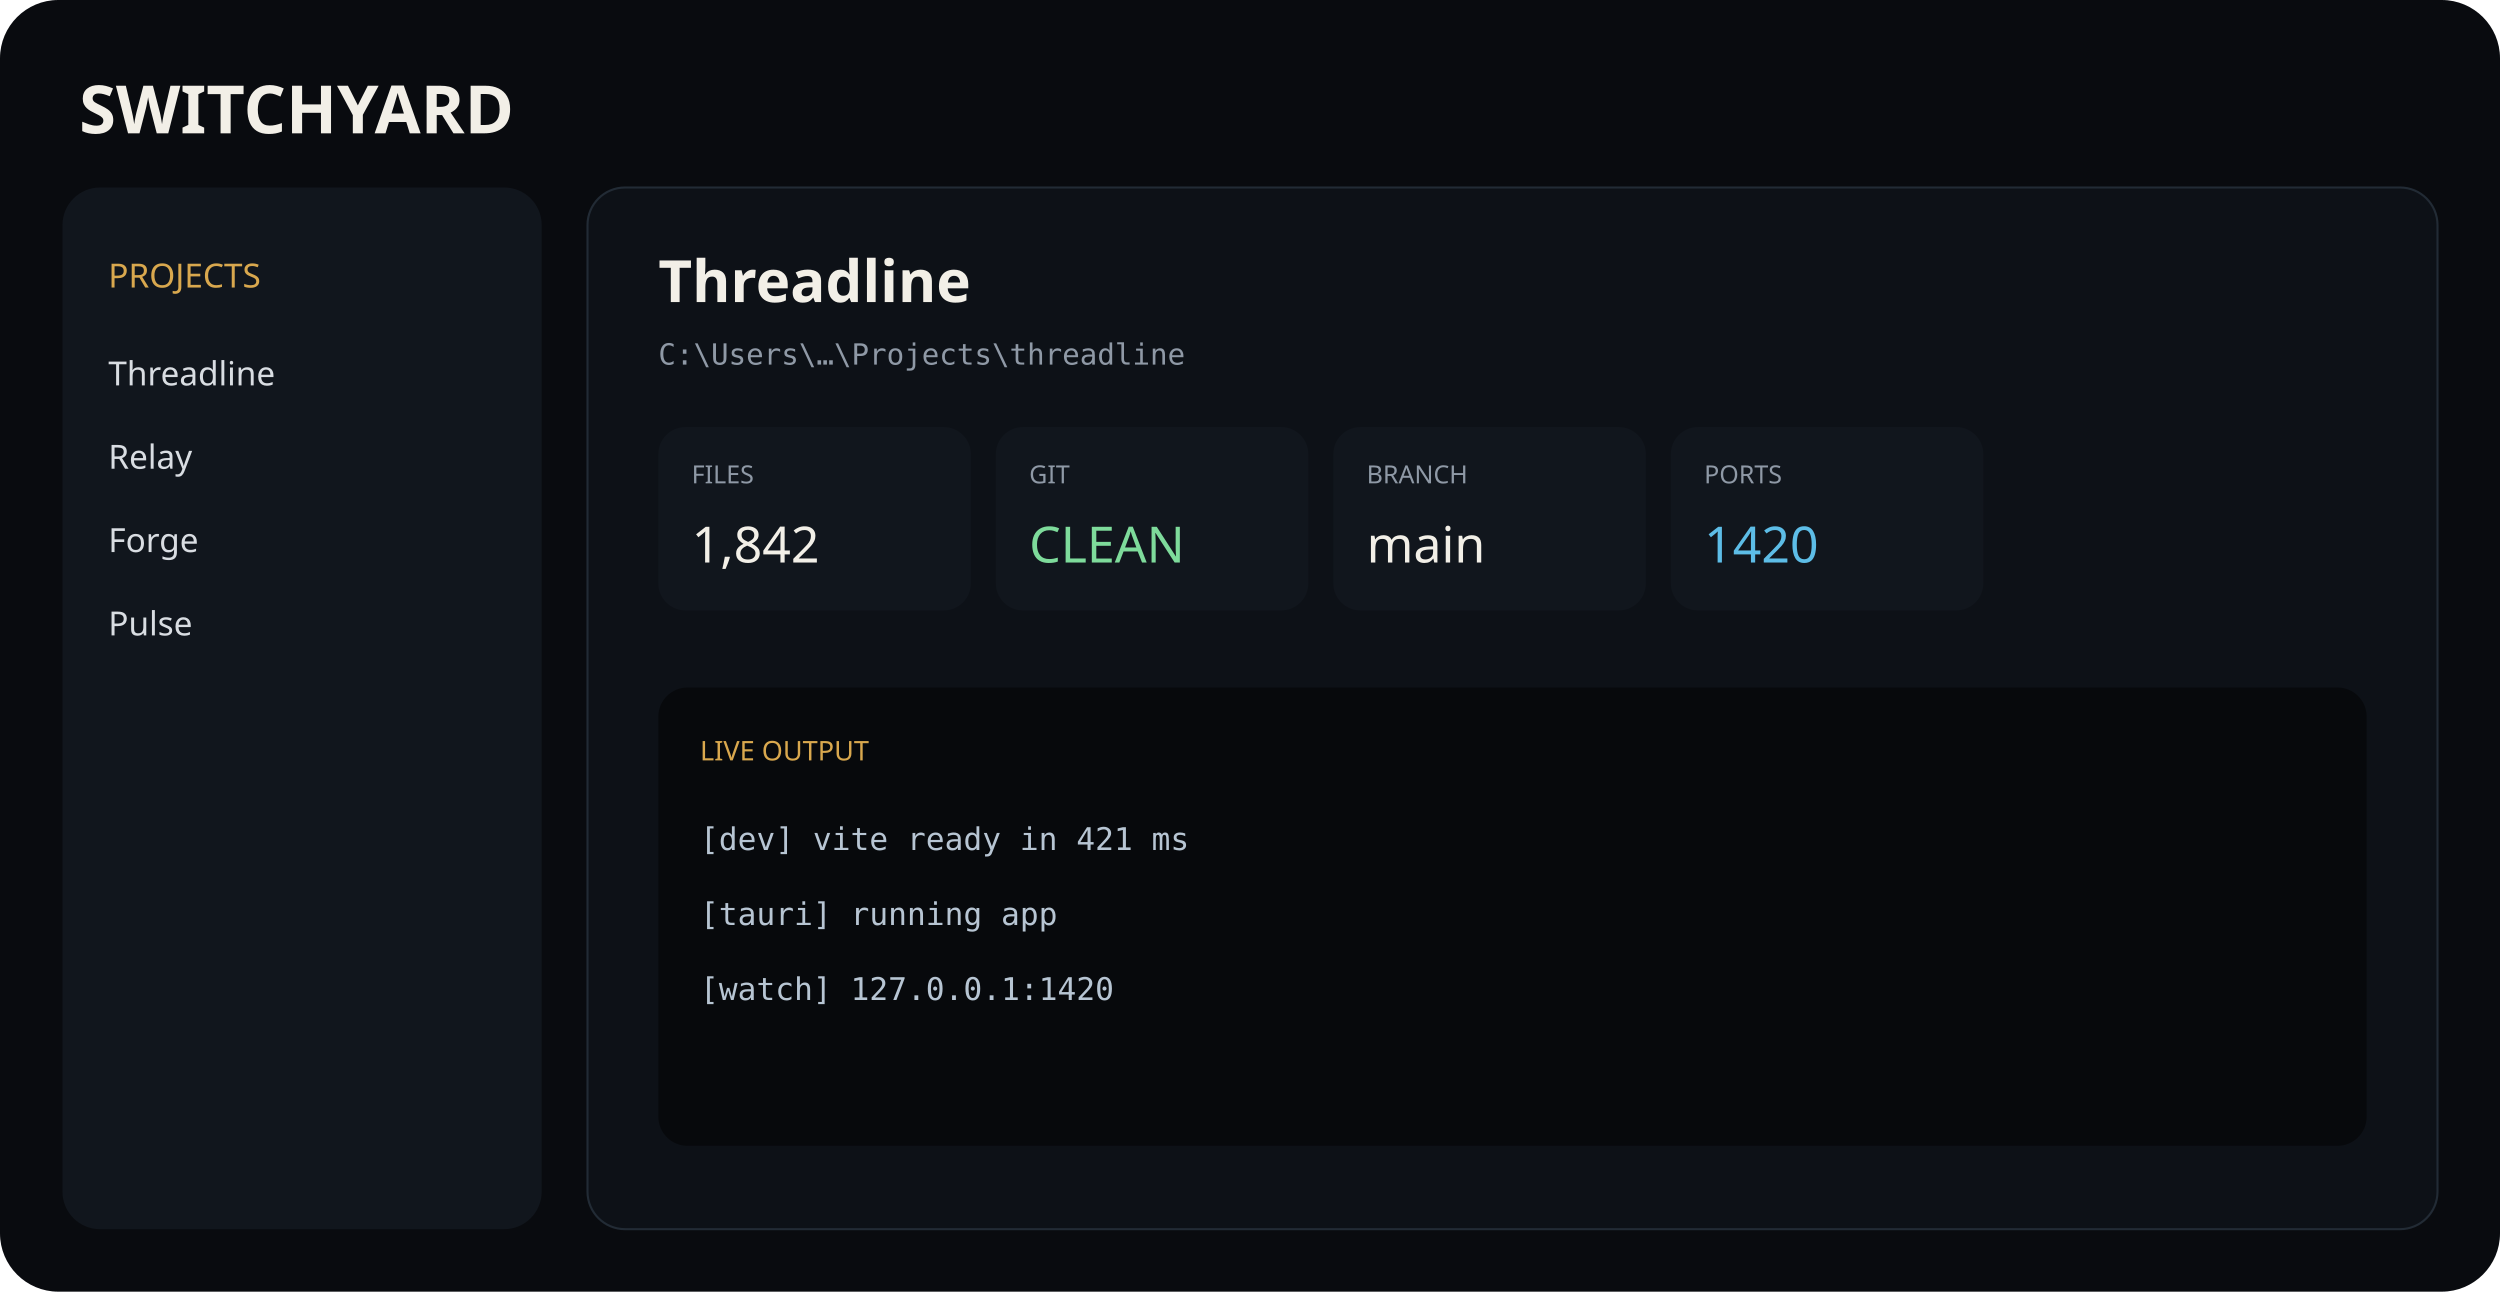
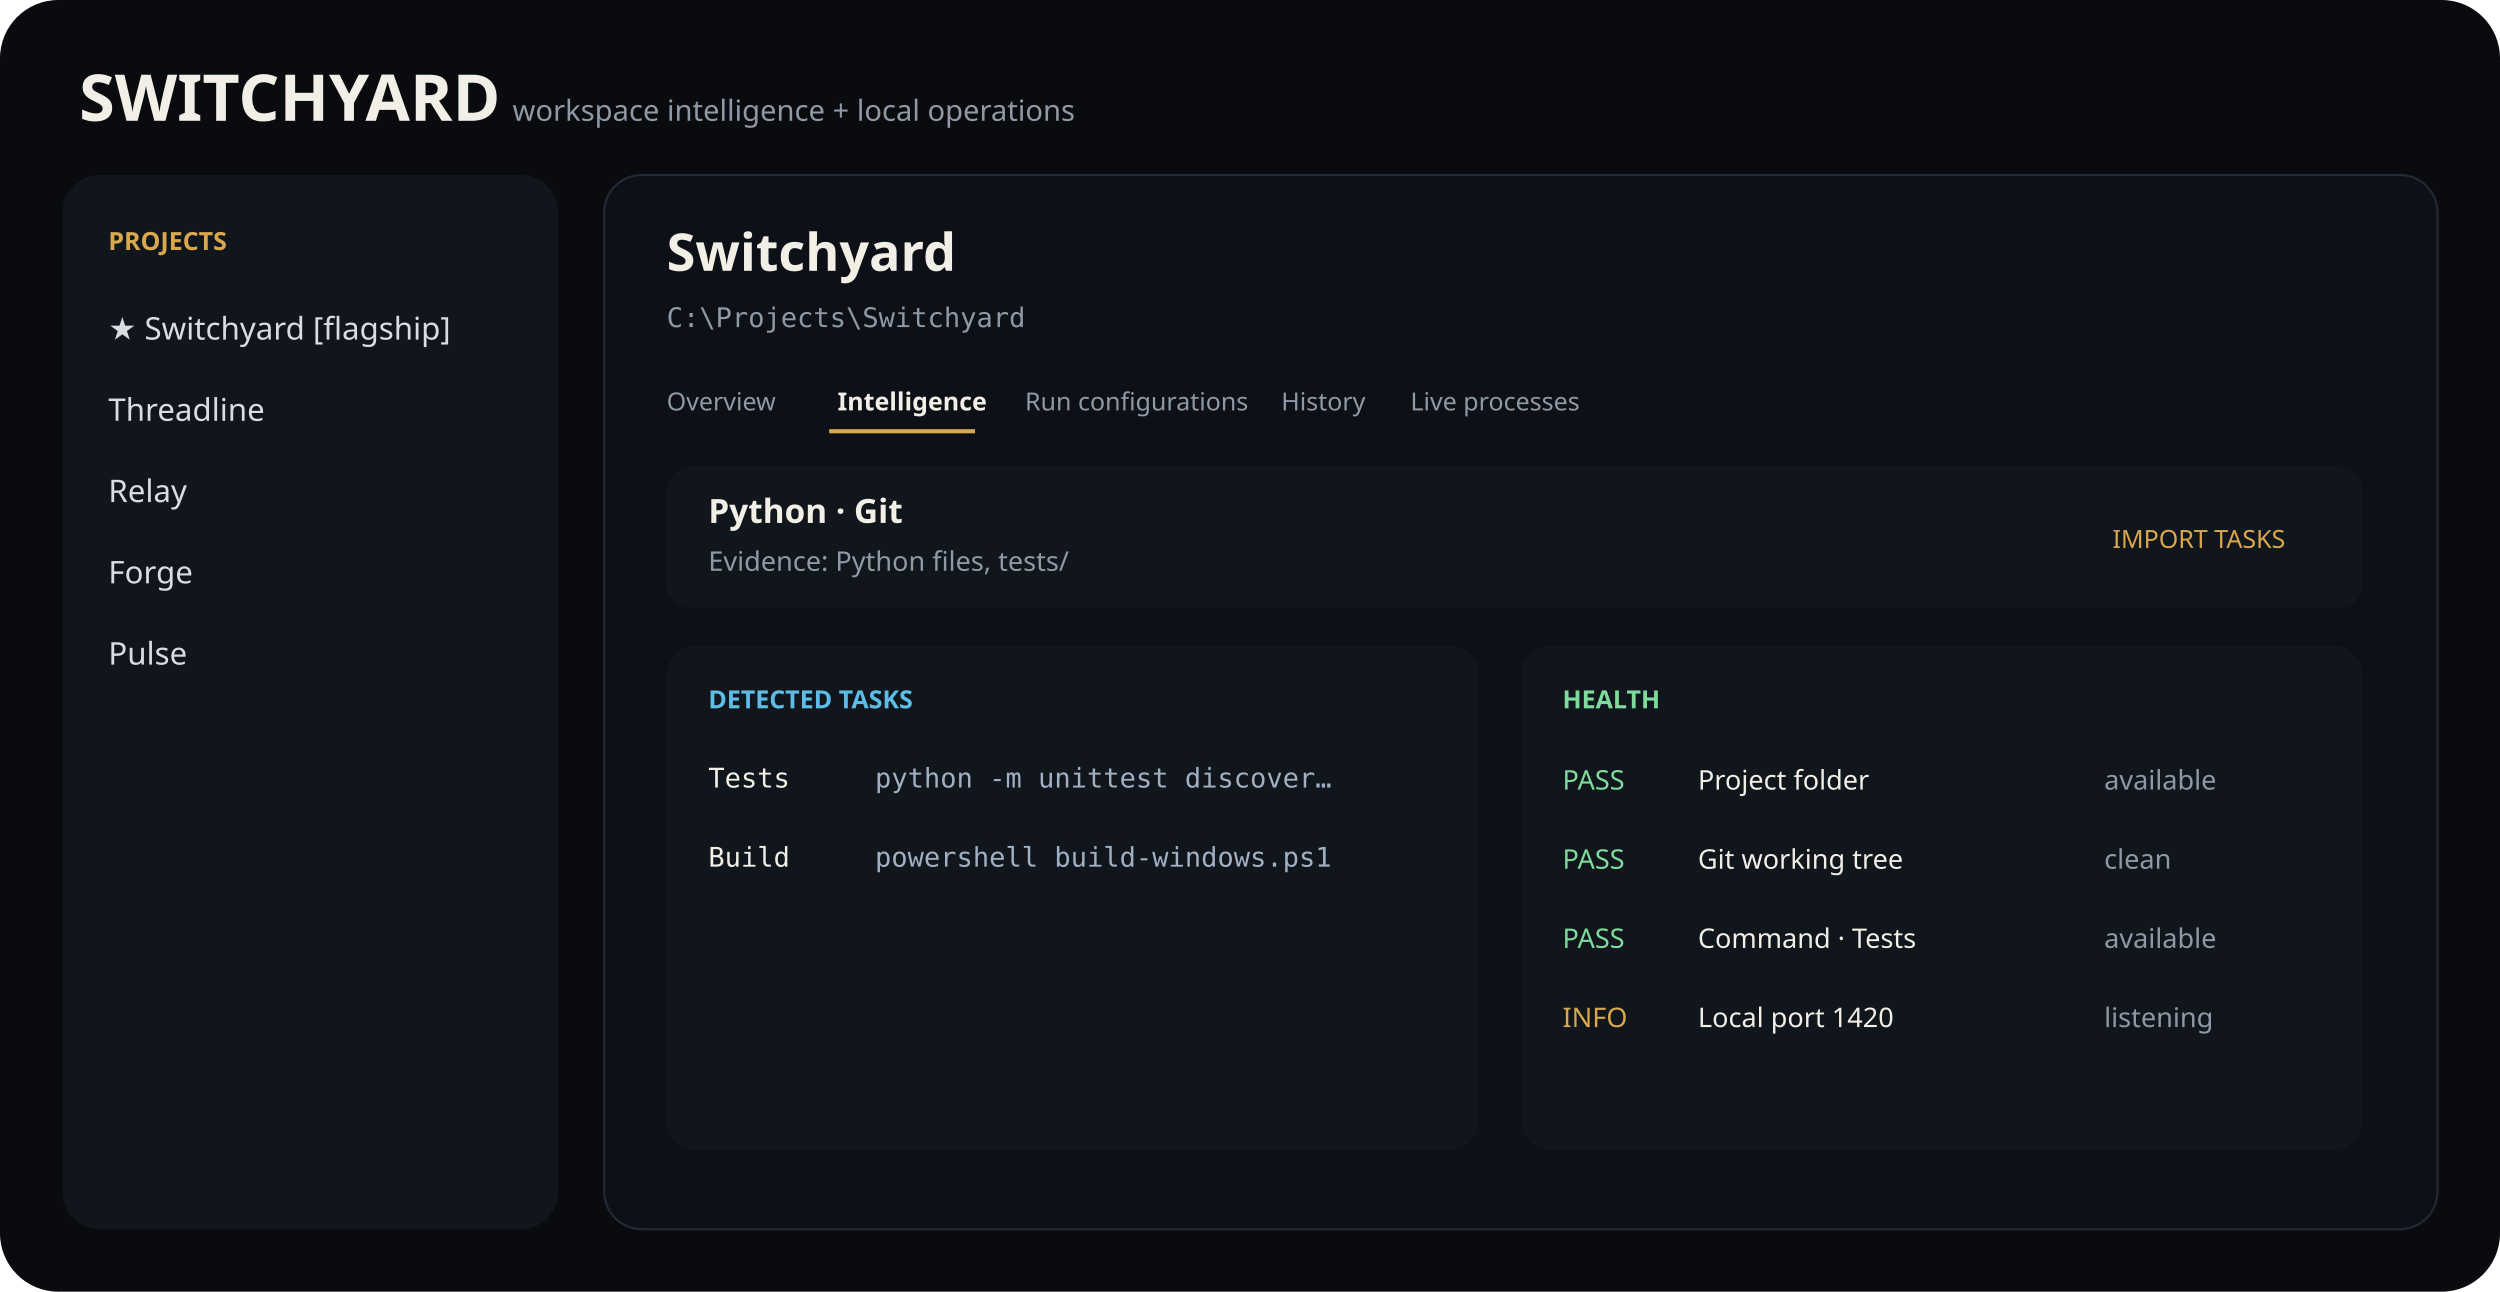
<svg xmlns="http://www.w3.org/2000/svg" viewBox="0 0 1200 620">
  <rect width="1200" height="620" rx="28" fill="#090b0f" />
-   <text x="38" y="64" fill="#f2efe7" font-family="Segoe UI" font-size="32" font-weight="700">SWITCHYARD</text>
-   <rect x="30" y="90" width="230" height="500" rx="18" fill="#11161d" />
-   <g font-family="Segoe UI" font-size="16" fill="#d9dde2">
-     <text x="52" y="138" fill="#d9a84e">PROJECTS</text>
-     <text x="52" y="185">Threadline</text>
-     <text x="52" y="225">Relay</text>
-     <text x="52" y="265">Forge</text>
-     <text x="52" y="305">Pulse</text>
+   <text x="38" y="58" fill="#f2efe7" font-family="Segoe UI" font-size="31" font-weight="700">SWITCHYARD</text>
+   <text x="246" y="58" fill="#8f99a6" font-family="Segoe UI" font-size="14">workspace intelligence + local operations</text>
+   <rect x="30" y="84" width="238" height="506" rx="18" fill="#11161d" />
+   <text x="52" y="120" fill="#d9a84e" font-family="Segoe UI" font-size="12" font-weight="700">PROJECTS</text>
+   <g font-family="Segoe UI" font-size="15" fill="#d9dde2">
+     <text x="52" y="163">★ Switchyard  [flagship]</text>
+     <text x="52" y="202">Threadline</text>
+     <text x="52" y="241">Relay</text>
+     <text x="52" y="280">Forge</text>
+     <text x="52" y="319">Pulse</text>
  </g>
-   <rect x="282" y="90" width="888" height="500" rx="18" fill="#0d1117" stroke="#222b35" />
-   <text x="316" y="145" fill="#f2efe7" font-family="Segoe UI" font-size="28" font-weight="600">Threadline</text>
-   <text x="316" y="175" fill="#8f99a6" font-family="Consolas" font-size="14">C:\Users\…\Projects\threadline</text>
-   <g>
-     <rect x="316" y="205" width="150" height="88" rx="13" fill="#11161d" />
-     <rect x="478" y="205" width="150" height="88" rx="13" fill="#11161d" />
-     <rect x="640" y="205" width="150" height="88" rx="13" fill="#11161d" />
-     <rect x="802" y="205" width="150" height="88" rx="13" fill="#11161d" />
-     <text x="332" y="232" fill="#8f99a6" font-family="Segoe UI" font-size="12">FILES</text>
-     <text x="332" y="270" fill="#f2efe7" font-family="Segoe UI" font-size="24">1,842</text>
-     <text x="494" y="232" fill="#8f99a6" font-family="Segoe UI" font-size="12">GIT</text>
-     <text x="494" y="270" fill="#7edb9b" font-family="Segoe UI" font-size="24">CLEAN</text>
-     <text x="656" y="232" fill="#8f99a6" font-family="Segoe UI" font-size="12">BRANCH</text>
-     <text x="656" y="270" fill="#f2efe7" font-family="Segoe UI" font-size="24">main</text>
-     <text x="818" y="232" fill="#8f99a6" font-family="Segoe UI" font-size="12">PORTS</text>
-     <text x="818" y="270" fill="#5dbde7" font-family="Segoe UI" font-size="24">1420</text>
+   <rect x="290" y="84" width="880" height="506" rx="18" fill="#0d1117" stroke="#222b35" />
+   <text x="320" y="130" fill="#f2efe7" font-family="Segoe UI" font-size="25" font-weight="600">Switchyard</text>
+   <text x="320" y="157" fill="#8f99a6" font-family="Consolas" font-size="13">C:\Projects\Switchyard</text>
+   <g font-family="Segoe UI" font-size="12">
+     <text x="320" y="197" fill="#8f99a6">Overview</text>
+     <text x="402" y="197" fill="#f2efe7" font-weight="700">Intelligence</text>
+     <text x="492" y="197" fill="#8f99a6">Run configurations</text>
+     <text x="615" y="197" fill="#8f99a6">History</text>
+     <text x="677" y="197" fill="#8f99a6">Live processes</text>
  </g>
-   <rect x="316" y="330" width="820" height="220" rx="14" fill="#07090c" />
-   <text x="336" y="365" fill="#d9a84e" font-family="Segoe UI" font-size="13">LIVE OUTPUT</text>
-   <g fill="#b7c5d3" font-family="Consolas" font-size="15">
-     <text x="336" y="408">[dev] vite ready in 421 ms</text>
-     <text x="336" y="444">[tauri] running app</text>
-     <text x="336" y="480">[watch] 127.0.0.1:1420</text>
+   <line x1="398" y1="207" x2="468" y2="207" stroke="#d9a84e" stroke-width="2" />
+   <rect x="320" y="224" width="814" height="68" rx="12" fill="#11161d" />
+   <text x="340" y="251" fill="#f2efe7" font-family="Segoe UI" font-size="16" font-weight="600">Python · Git</text>
+   <text x="340" y="274" fill="#8f99a6" font-family="Segoe UI" font-size="13">Evidence: Python files, tests/</text>
+   <text x="1014" y="263" fill="#d9a84e" font-family="Segoe UI" font-size="12">IMPORT TASKS</text>
+   <rect x="320" y="310" width="390" height="242" rx="14" fill="#11161d" />
+   <text x="340" y="340" fill="#5dbde7" font-family="Segoe UI" font-size="12" font-weight="700">DETECTED TASKS</text>
+   <g font-family="Consolas" font-size="13">
+     <text x="340" y="378" fill="#f2efe7">Tests</text>
+     <text x="420" y="378" fill="#9fb0c2">python -m unittest discover…</text>
+     <text x="340" y="416" fill="#f2efe7">Build</text>
+     <text x="420" y="416" fill="#9fb0c2">powershell build-windows.ps1</text>
+   </g>
+   <rect x="730" y="310" width="404" height="242" rx="14" fill="#11161d" />
+   <text x="750" y="340" fill="#7edb9b" font-family="Segoe UI" font-size="12" font-weight="700">HEALTH</text>
+   <g font-family="Segoe UI" font-size="13">
+     <text x="750" y="379" fill="#7edb9b">PASS</text>
+     <text x="815" y="379" fill="#f2efe7">Project folder</text>
+     <text x="1010" y="379" fill="#8f99a6">available</text>
+     <text x="750" y="417" fill="#7edb9b">PASS</text>
+     <text x="815" y="417" fill="#f2efe7">Git working tree</text>
+     <text x="1010" y="417" fill="#8f99a6">clean</text>
+     <text x="750" y="455" fill="#7edb9b">PASS</text>
+     <text x="815" y="455" fill="#f2efe7">Command · Tests</text>
+     <text x="1010" y="455" fill="#8f99a6">available</text>
+     <text x="750" y="493" fill="#d9a84e">INFO</text>
+     <text x="815" y="493" fill="#f2efe7">Local port 1420</text>
+     <text x="1010" y="493" fill="#8f99a6">listening</text>
  </g>
</svg>
